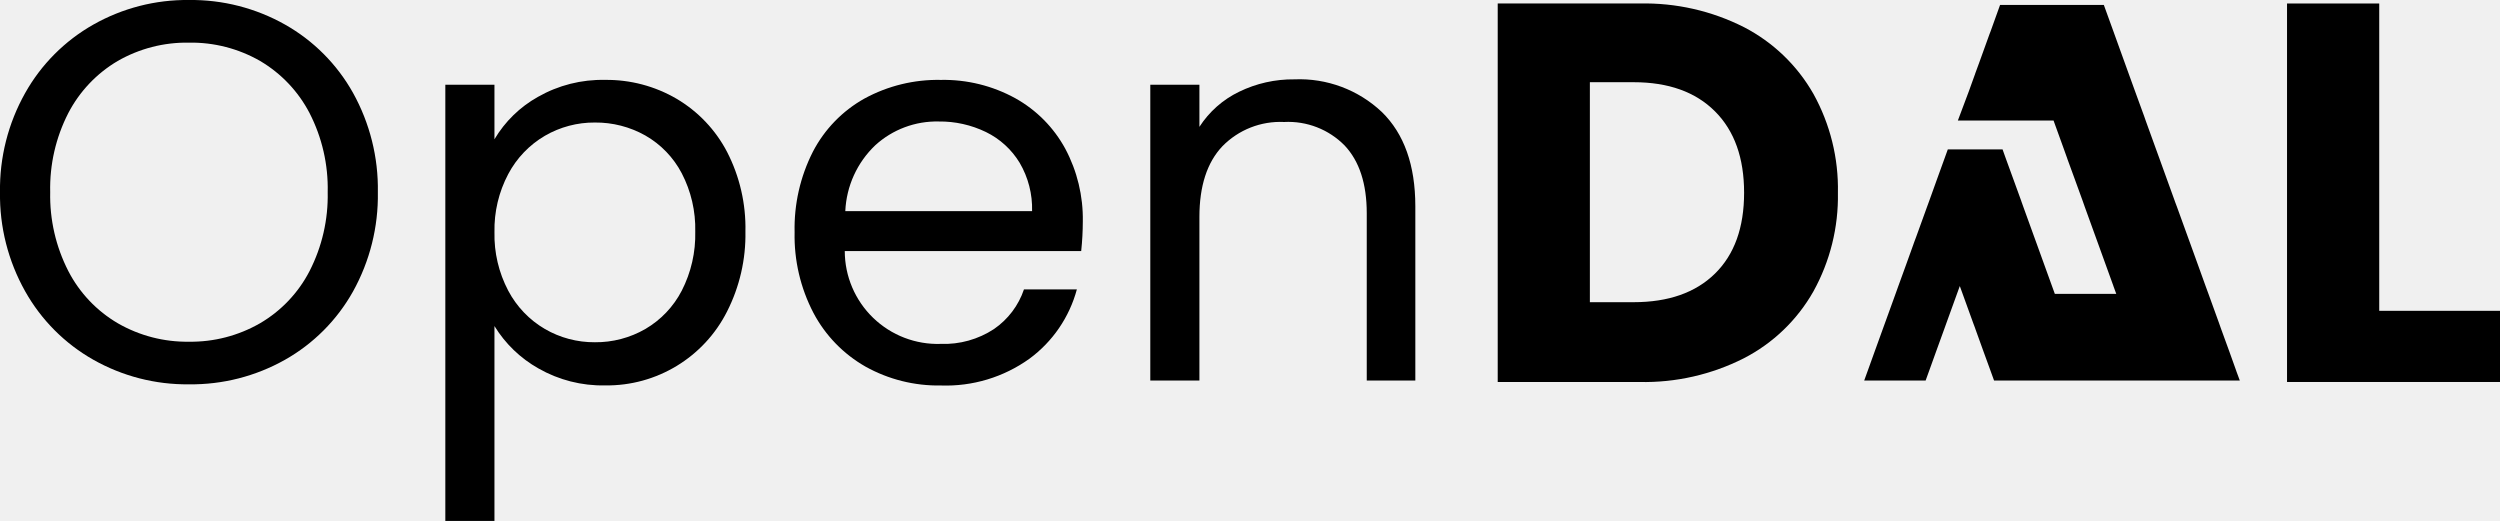
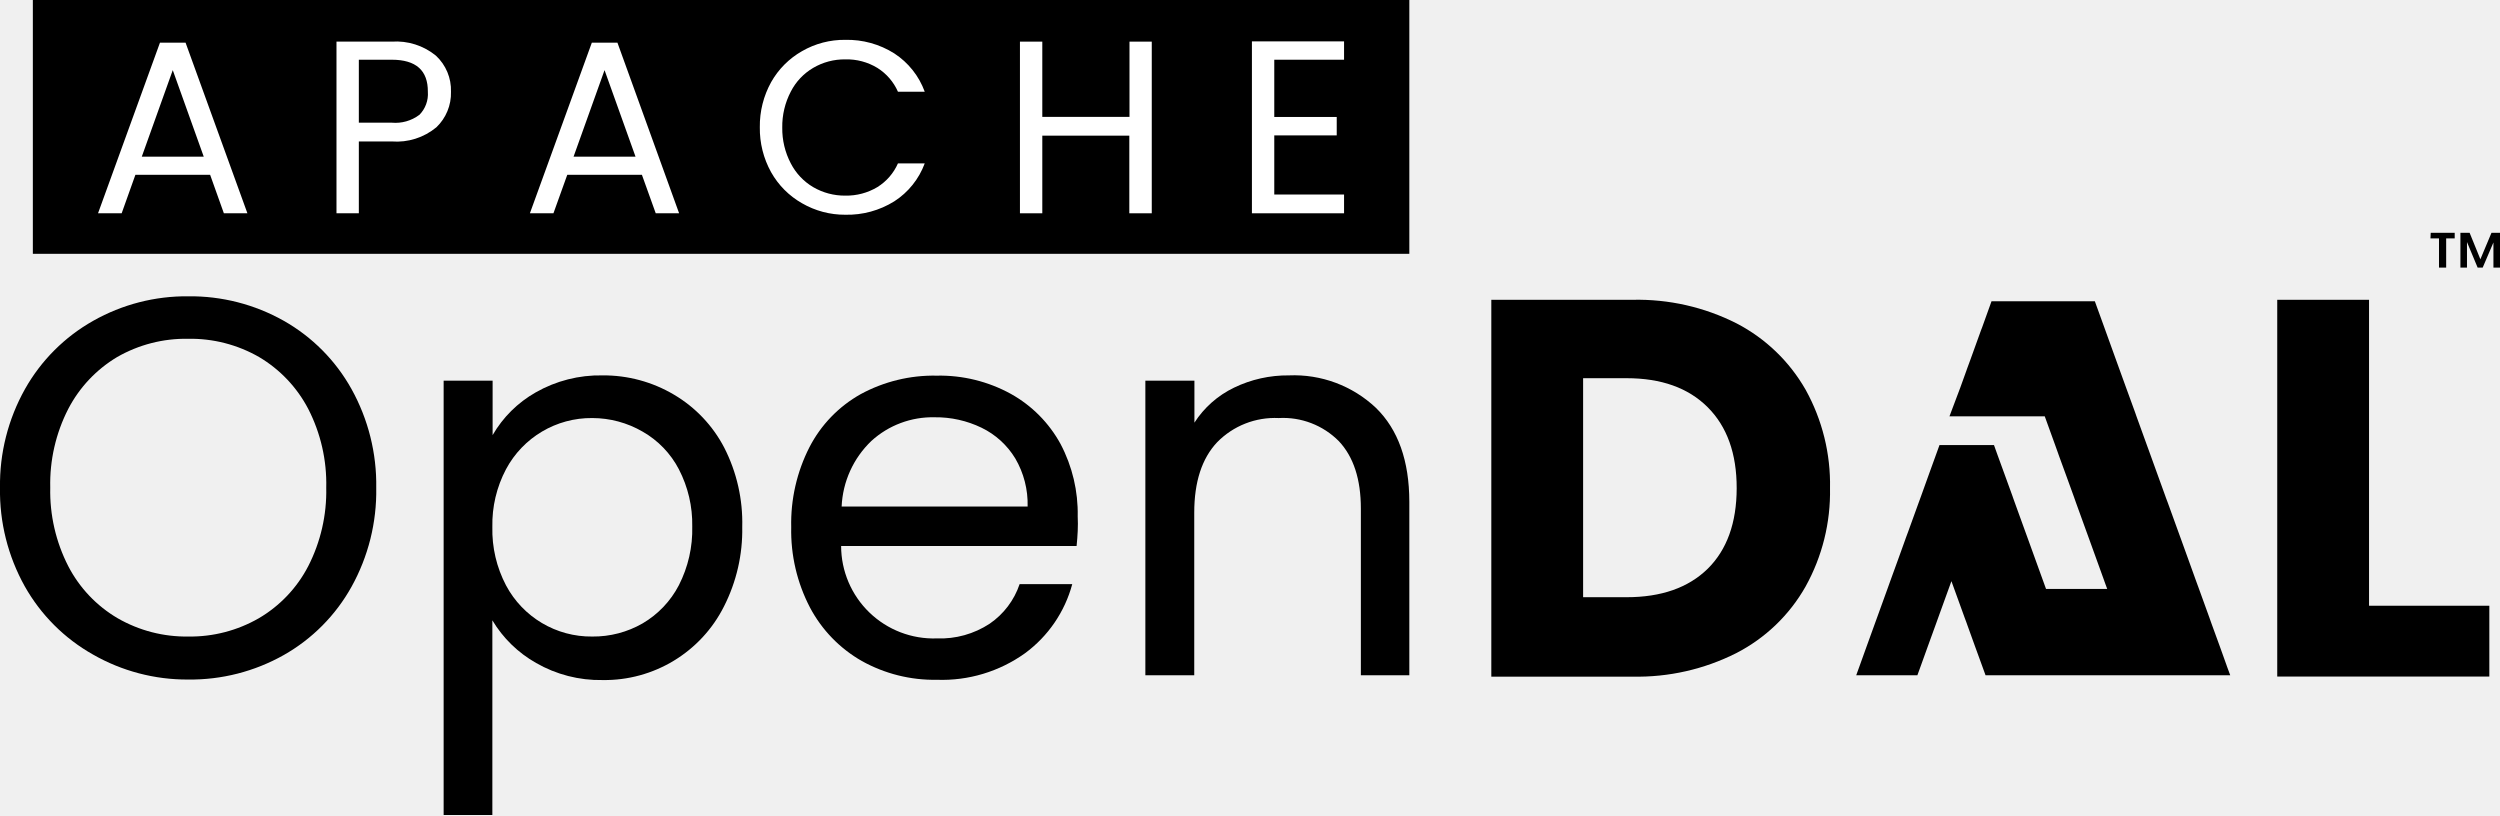
- <svg xmlns="http://www.w3.org/2000/svg" id="opendal" data-name="opendal" viewBox="0 0 291.778 60.795">
-   <path d="M203.556,3.177a19.794,19.794,0,0,1,8.086,7.771A22.844,22.844,0,0,1,214.505,22.5a22.889,22.889,0,0,1-2.863,11.516,19.686,19.686,0,0,1-8.118,7.8,25.741,25.741,0,0,1-12.176,2.768H174.8V.408h16.55A25.7,25.7,0,0,1,203.556,3.177Zm-3.4,28.757q3.4-3.335,3.4-9.439t-3.4-9.5q-3.4-3.4-9.5-3.4h-5.1V35.269h5.1Q196.758,35.269,200.157,31.934Z" />
-   <path d="M277.683,36.276h14.1v8.306H266.922V.408h10.761Z" />
-   <polygon points="261.411 44.415 232.731 44.415 232.321 43.285 231.501 41.035 230.531 38.345 230.531 38.335 230.281 37.665 229.061 34.295 228.731 33.385 228.401 34.295 227.181 37.665 226.941 38.335 225.961 41.035 225.151 43.285 224.741 44.415 217.571 44.415 217.981 43.285 218.791 41.035 219.771 38.325 220.011 37.665 221.231 34.295 221.561 33.375 222.451 30.925 223.351 28.425 223.351 28.415 223.671 27.555 224.891 24.185 225.151 23.475 226.111 20.805 226.941 18.515 227.331 17.435 233.721 17.435 234.111 18.525 234.941 20.805 235.911 23.475 235.911 23.485 236.161 24.185 237.381 27.555 237.701 28.435 238.601 30.925 239.491 33.385 239.821 34.295 246.991 34.295 246.661 33.395 246.661 33.385 245.771 30.925 244.871 28.435 244.551 27.555 243.331 24.185 243.081 23.475 242.111 20.805 241.281 18.535 241.281 18.525 240.891 17.435 239.671 14.065 228.911 14.065 228.505 14.066 229.771 10.695 230.521 8.615 230.521 8.605 230.991 7.325 232.211 3.945 232.321 3.665 233.431 0.575 245.541 0.575 246.661 3.665 246.761 3.945 247.981 7.325 248.451 8.625 249.201 10.695 250.251 13.575 250.421 14.065 251.641 17.435 252.041 18.535 252.861 20.805 253.831 23.485 253.831 23.495 254.091 24.185 255.311 27.555 255.631 28.435 256.531 30.925 257.421 33.395 257.751 34.295 258.971 37.665 259.211 38.345 260.191 41.035 261.001 43.295 261.001 43.305 261.411 44.415" />
-   <path d="M10.9,41.99a20.975,20.975,0,0,1-7.969-8A22.912,22.912,0,0,1,0,22.428a22.908,22.908,0,0,1,2.93-11.56,20.975,20.975,0,0,1,7.969-8A22.159,22.159,0,0,1,22.05,0,22.284,22.284,0,0,1,33.264,2.867,20.82,20.82,0,0,1,41.2,10.836a23.07,23.07,0,0,1,2.9,11.592A23.067,23.067,0,0,1,41.2,34.02a20.822,20.822,0,0,1-7.938,7.97A22.283,22.283,0,0,1,22.05,44.856,22.158,22.158,0,0,1,10.9,41.99Zm19.435-4.253a15.063,15.063,0,0,0,5.8-6.111,19.3,19.3,0,0,0,2.111-9.2A19.252,19.252,0,0,0,36.13,13.2a15.2,15.2,0,0,0-5.764-6.08A16.144,16.144,0,0,0,22.05,4.977a16.139,16.139,0,0,0-8.316,2.142A15.184,15.184,0,0,0,7.97,13.2a19.241,19.241,0,0,0-2.111,9.229,19.287,19.287,0,0,0,2.111,9.2,15.063,15.063,0,0,0,5.8,6.111,16.17,16.17,0,0,0,8.284,2.142A16.173,16.173,0,0,0,30.334,37.737Z" />
-   <path d="M62.779,11.309a15.159,15.159,0,0,1,7.844-1.985,16.167,16.167,0,0,1,8.347,2.205,15.559,15.559,0,0,1,5.89,6.205A19.4,19.4,0,0,1,87,27.027a19.811,19.811,0,0,1-2.142,9.324,15.7,15.7,0,0,1-14.237,8.631A15.053,15.053,0,0,1,62.842,43a14.182,14.182,0,0,1-5.134-4.946V60.8H51.975V9.891h5.733v6.363A13.653,13.653,0,0,1,62.779,11.309Zm16.789,8.914a10.909,10.909,0,0,0-4.252-4.41A11.777,11.777,0,0,0,69.425,14.3,11.465,11.465,0,0,0,63.6,15.845a11.282,11.282,0,0,0-4.284,4.472,13.866,13.866,0,0,0-1.606,6.773,13.993,13.993,0,0,0,1.606,6.836A11.275,11.275,0,0,0,63.6,38.4a11.455,11.455,0,0,0,5.827,1.544A11.58,11.58,0,0,0,75.316,38.4a11.07,11.07,0,0,0,4.252-4.472,14.362,14.362,0,0,0,1.576-6.9A14.036,14.036,0,0,0,79.568,20.223Z" />
-   <path d="M126.188,29.3H98.594a10.851,10.851,0,0,0,11.215,10.836,10.6,10.6,0,0,0,6.2-1.733,9.17,9.17,0,0,0,3.5-4.63h6.175a14.844,14.844,0,0,1-5.545,8.1,16.738,16.738,0,0,1-10.331,3.118,17.44,17.44,0,0,1-8.789-2.2,15.6,15.6,0,0,1-6.08-6.269,19.439,19.439,0,0,1-2.2-9.418A19.724,19.724,0,0,1,94.877,17.7a15.043,15.043,0,0,1,6.017-6.2,17.9,17.9,0,0,1,8.915-2.174,17.336,17.336,0,0,1,8.693,2.142,14.851,14.851,0,0,1,5.828,5.89,17.4,17.4,0,0,1,2.047,8.474A33.725,33.725,0,0,1,126.188,29.3ZM119.006,19a9.424,9.424,0,0,0-3.937-3.592,12.286,12.286,0,0,0-5.513-1.228,10.627,10.627,0,0,0-7.4,2.772,11.293,11.293,0,0,0-3.5,7.686h21.8A10.574,10.574,0,0,0,119.006,19Z" />
-   <path d="M161.279,13.073q3.9,3.812,3.906,10.993V44.415h-5.67V24.885q0-5.164-2.583-7.906a9.229,9.229,0,0,0-7.056-2.741,9.447,9.447,0,0,0-7.213,2.835q-2.679,2.835-2.678,8.253V44.415h-5.733V9.891h5.733v4.914a11.394,11.394,0,0,1,4.63-4.095,14.362,14.362,0,0,1,6.458-1.449A14,14,0,0,1,161.279,13.073Z" />
+ <svg xmlns="http://www.w3.org/2000/svg" id="图层_1" data-name="图层 1" viewBox="0 0 293.03 95.53">
+   <defs>
+     <style>.cls-1{fill:#fff;}</style>
+   </defs>
+   <rect x="3.85" width="161.34" height="29.75" />
+   <path d="M203.56,37.91a19.84,19.84,0,0,1,8.08,7.77,22.85,22.85,0,0,1,2.86,11.55,22.83,22.83,0,0,1-2.86,11.51,19.67,19.67,0,0,1-8.12,7.81,25.79,25.79,0,0,1-12.17,2.76H174.8V35.14h16.55A25.7,25.7,0,0,1,203.56,37.91Zm-3.4,28.76q3.39-3.35,3.4-9.44t-3.4-9.5q-3.41-3.4-9.5-3.4h-5.1V70h5.1Q196.75,70,200.16,66.67Z" />
+   <path d="M277.68,71h14.1v8.3H266.92V35.14h10.76Z" />
+   <polygon points="261.41 79.15 232.73 79.15 232.32 78.02 231.5 75.77 230.53 73.08 230.53 73.07 230.28 72.4 229.06 69.03 228.73 68.12 228.4 69.03 227.18 72.4 226.94 73.07 225.96 75.77 225.15 78.02 224.74 79.15 217.57 79.15 217.98 78.02 218.79 75.77 219.77 73.06 220.01 72.4 221.23 69.03 221.56 68.11 222.45 65.66 223.35 63.16 223.35 63.15 223.67 62.29 224.89 58.92 225.15 58.21 226.11 55.54 226.94 53.25 227.33 52.17 233.72 52.17 234.11 53.26 234.94 55.54 235.91 58.21 235.91 58.22 236.16 58.92 237.38 62.29 237.7 63.17 238.6 65.66 239.49 68.12 239.82 69.03 246.99 69.03 246.66 68.13 246.66 68.12 245.77 65.66 244.87 63.17 244.55 62.29 243.33 58.92 243.08 58.21 242.11 55.54 241.28 53.27 241.28 53.26 240.89 52.17 239.67 48.8 228.91 48.8 228.5 48.8 229.77 45.43 230.52 43.35 230.52 43.34 230.99 42.06 232.21 38.68 232.32 38.4 233.43 35.31 245.54 35.31 246.66 38.4 246.76 38.68 247.98 42.06 248.45 43.36 249.2 45.43 250.25 48.31 250.42 48.8 251.64 52.17 252.04 53.27 252.86 55.54 253.83 58.22 253.83 58.23 254.09 58.92 255.31 62.29 255.63 63.17 256.53 65.66 257.42 68.13 257.75 69.03 258.97 72.4 259.21 73.08 260.19 75.77 261 78.03 261 78.04 261.41 79.15" />
+   <path d="M10.9,76.72a21,21,0,0,1-8-8A22.94,22.94,0,0,1,0,57.16,22.94,22.94,0,0,1,2.93,45.6a21,21,0,0,1,8-8,22.18,22.18,0,0,1,11.15-2.87A22.27,22.27,0,0,1,33.26,37.6a20.82,20.82,0,0,1,7.94,8,23.08,23.08,0,0,1,2.9,11.59,23.06,23.06,0,0,1-2.9,11.59,20.82,20.82,0,0,1-7.94,8,22.27,22.27,0,0,1-11.21,2.87A22.18,22.18,0,0,1,10.9,76.72Zm19.43-4.25a15.13,15.13,0,0,0,5.8-6.11,19.27,19.27,0,0,0,2.11-9.2,19.23,19.23,0,0,0-2.11-9.23,15.29,15.29,0,0,0-5.76-6.08,16.13,16.13,0,0,0-8.32-2.14,16.13,16.13,0,0,0-8.32,2.14A15.29,15.29,0,0,0,8,47.93a19.23,19.23,0,0,0-2.11,9.23A19.27,19.27,0,0,0,8,66.36a15.13,15.13,0,0,0,5.8,6.11,16.12,16.12,0,0,0,8.28,2.14A16.12,16.12,0,0,0,30.33,72.47Z" />
+   <path d="M62.78,46a15.2,15.2,0,0,1,7.84-2A16.15,16.15,0,0,1,79,46.26a15.54,15.54,0,0,1,5.89,6.21A19.33,19.33,0,0,1,87,61.76a19.76,19.76,0,0,1-2.14,9.32,15.67,15.67,0,0,1-14.24,8.63,15.08,15.08,0,0,1-7.78-2,14,14,0,0,1-5.13-5V95.53H52V44.62h5.74V51A13.56,13.56,0,0,1,62.78,46ZM79.57,55a10.83,10.83,0,0,0-4.25-4.41A11.78,11.78,0,0,0,69.43,49a11.34,11.34,0,0,0-10.12,6,13.85,13.85,0,0,0-1.6,6.77,14,14,0,0,0,1.6,6.84,11.3,11.3,0,0,0,10.12,6,11.59,11.59,0,0,0,5.89-1.54,11.12,11.12,0,0,0,4.25-4.47,14.35,14.35,0,0,0,1.57-6.9A14,14,0,0,0,79.57,55Z" />
+   <path d="M126.19,64H98.59a10.85,10.85,0,0,0,11.22,10.83,10.54,10.54,0,0,0,6.2-1.73,9.15,9.15,0,0,0,3.5-4.63h6.17a14.83,14.83,0,0,1-5.54,8.1,16.72,16.72,0,0,1-10.33,3.11,17.44,17.44,0,0,1-8.79-2.2,15.63,15.63,0,0,1-6.08-6.27,19.45,19.45,0,0,1-2.2-9.42,19.64,19.64,0,0,1,2.14-9.38,15,15,0,0,1,6-6.21,17.94,17.94,0,0,1,8.92-2.17,17.31,17.31,0,0,1,8.69,2.14,14.88,14.88,0,0,1,5.83,5.89,17.43,17.43,0,0,1,2,8.47C126.38,61.66,126.31,62.81,126.19,64ZM119,53.73a9.42,9.42,0,0,0-3.94-3.59,12.28,12.28,0,0,0-5.51-1.23,10.64,10.64,0,0,0-7.41,2.77,11.31,11.31,0,0,0-3.49,7.69h21.8A10.61,10.61,0,0,0,119,53.73Z" />
+   <path d="M161.28,47.81q3.9,3.81,3.91,11V79.15h-5.68V59.62c0-3.45-.86-6.08-2.58-7.91A9.2,9.2,0,0,0,149.88,49a9.47,9.47,0,0,0-7.22,2.84c-1.78,1.89-2.68,4.64-2.68,8.25V79.15h-5.73V44.62H140v4.92a11.4,11.4,0,0,1,4.64-4.1A14.41,14.41,0,0,1,151.07,44,14,14,0,0,1,161.28,47.81Z" />
+   <path d="M284.91,27.29h2.81v.65h-1v3.43h-.84V27.94h-1Zm8.12,0v4.08h-.77V28.42L291,31.37h-.59l-1.25-3v3h-.77V27.29h1.08l1.26,3.1,1.3-3.1Z" />
+   <path class="cls-1" d="M24.63,20.49H15.87L14.26,25H11.49L18.75,5h3L29,25H26.24Zm-.75-2.13L20.25,8.22,16.62,18.36Z" />
+   <path class="cls-1" d="M51.15,14.92a7.31,7.31,0,0,1-5.23,1.66H42.06V25H39.44V4.88h6.48a7.37,7.37,0,0,1,5.17,1.64,5.53,5.53,0,0,1,1.77,4.24A5.54,5.54,0,0,1,51.15,14.92Zm-2-1.45a3.48,3.48,0,0,0,1-2.71Q50.18,7,45.92,7H42.06v7.38h3.86A4.66,4.66,0,0,0,49.14,13.47Z" />
+   <path class="cls-1" d="M75.24,20.49H66.49L64.87,25H62.11L69.37,5h3l7.23,20H76.86Zm-.75-2.13L70.86,8.22,67.23,18.36Z" />
+   <path class="cls-1" d="M90.39,9.62A9.6,9.6,0,0,1,94,6a9.91,9.91,0,0,1,5.08-1.33,10.33,10.33,0,0,1,5.74,1.59,9.06,9.06,0,0,1,3.57,4.49h-3.14a6.28,6.28,0,0,0-2.41-2.79,6.88,6.88,0,0,0-3.76-1,7.24,7.24,0,0,0-3.77,1,6.83,6.83,0,0,0-2.62,2.78,8.82,8.82,0,0,0-1,4.22,8.78,8.78,0,0,0,1,4.19,6.89,6.89,0,0,0,2.62,2.78,7.33,7.33,0,0,0,3.77,1,7.06,7.06,0,0,0,3.76-1,6.2,6.2,0,0,0,2.41-2.78h3.14a9,9,0,0,1-3.57,4.45,10.4,10.4,0,0,1-5.74,1.57A10,10,0,0,1,94,23.82a9.59,9.59,0,0,1-3.62-3.64,10.55,10.55,0,0,1-1.32-5.27A10.62,10.62,0,0,1,90.39,9.62Z" />
+   <path class="cls-1" d="M135,4.88V25h-2.63v-9.1H122.17V25h-2.62V4.88h2.62V13.7h10.22V4.88Z" />
+   <path class="cls-1" d="M149.36,7v6.71h7.32v2.16h-7.32V22.8h8.18V25h-10.8V4.85h10.8V7Z" />
</svg>
